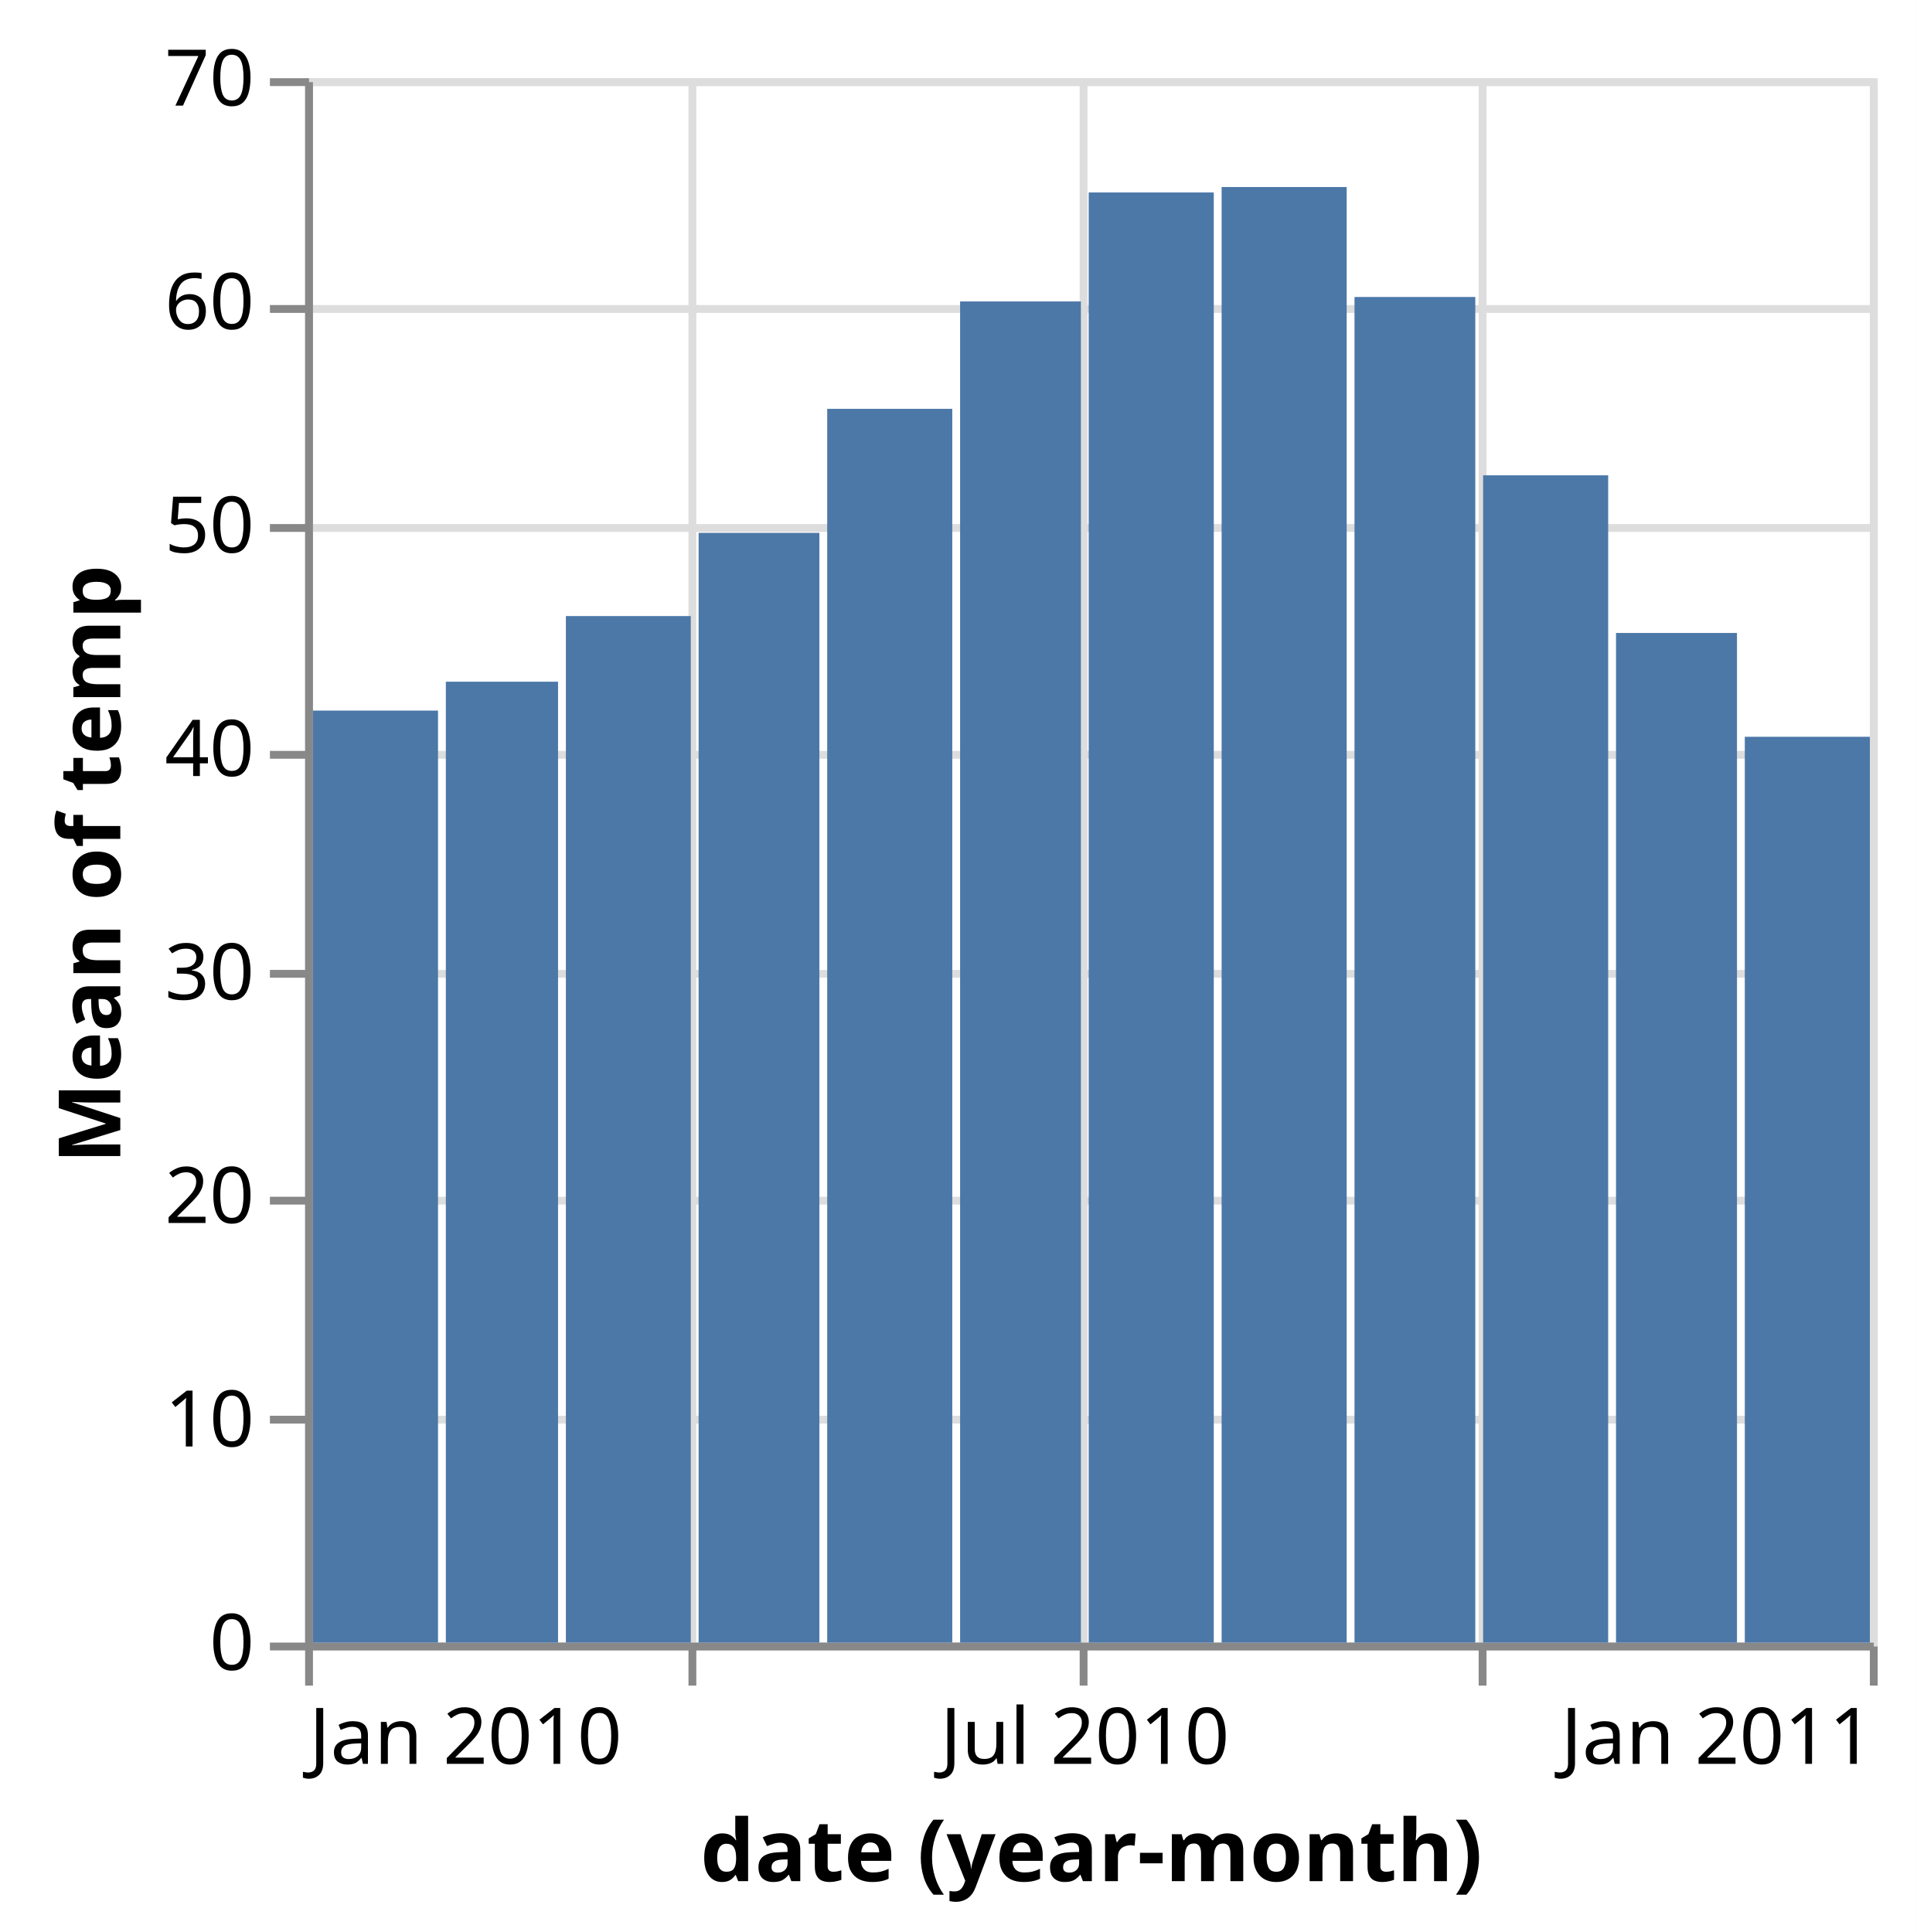
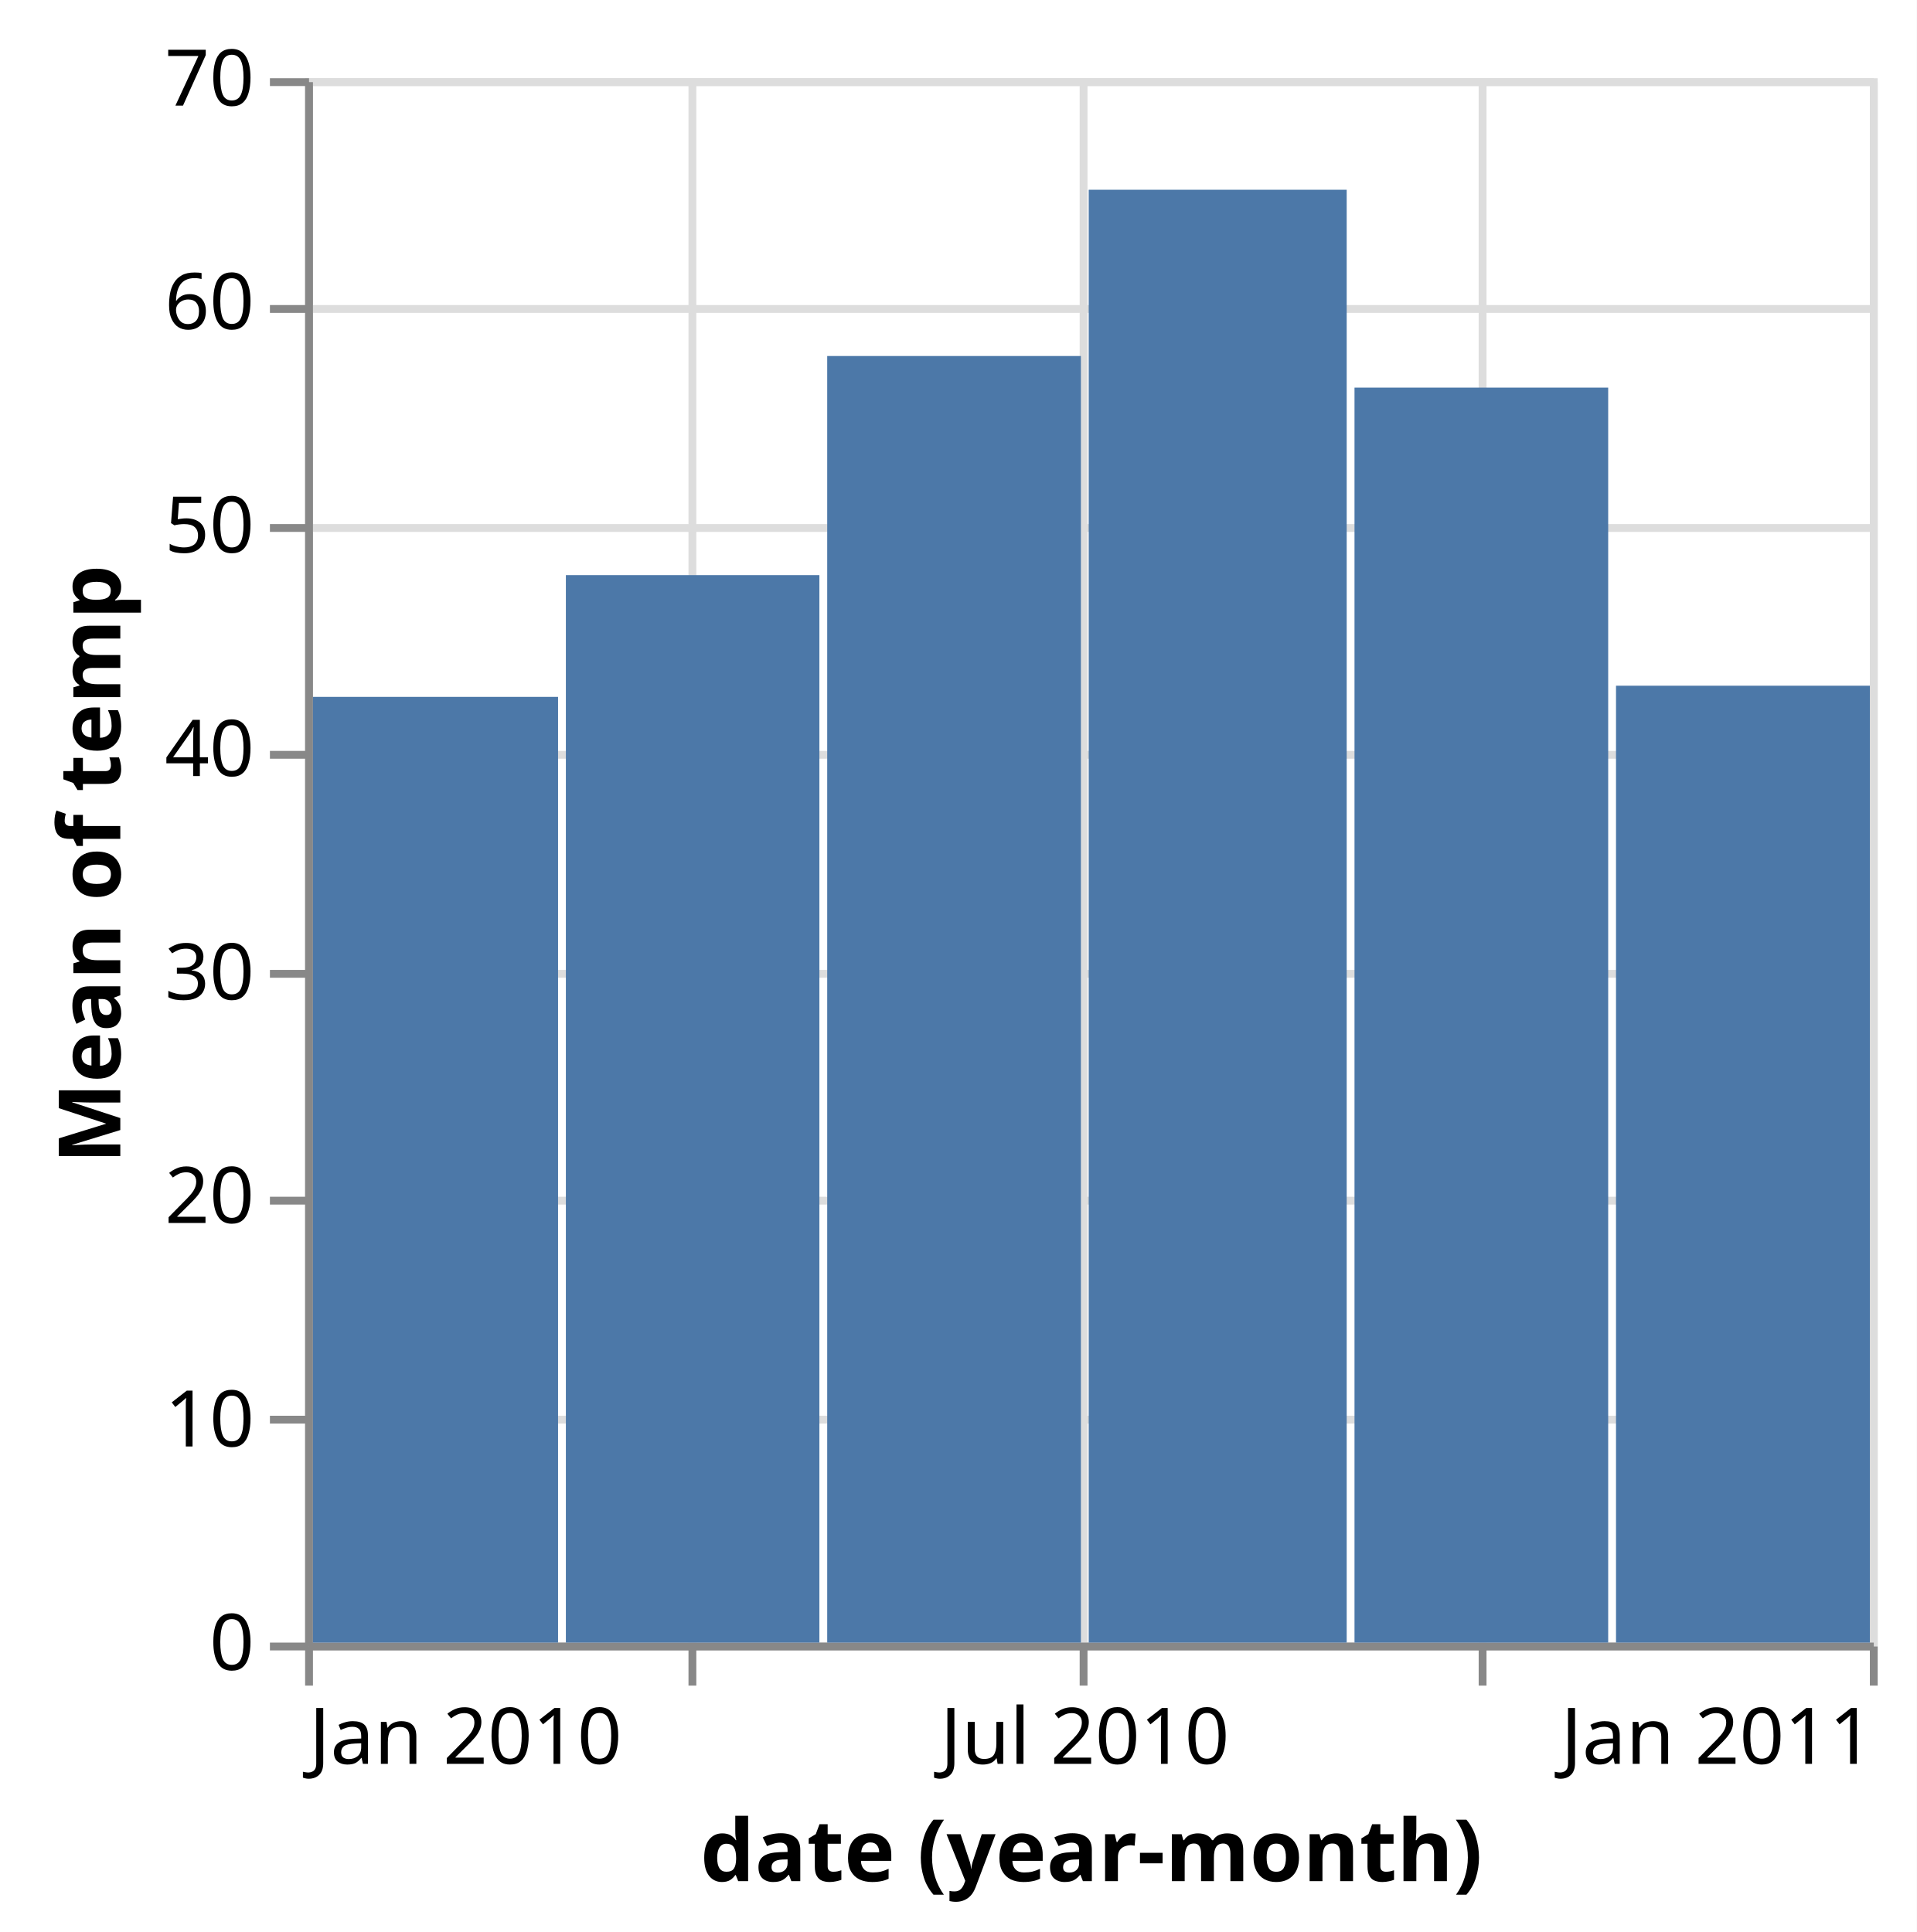
<svg xmlns="http://www.w3.org/2000/svg" class="marks" width="245" height="247" viewBox="0 0 245 247" version="1.1">
  <rect width="245" height="247" style="fill: white;" />
  <g transform="translate(39,10)">
    <g class="mark-group role-frame root">
      <g transform="translate(0,0)">
        <path class="background" d="M0.5,0.5h200v200h-200Z" style="fill: none; stroke: #ddd;" />
        <g>
          <g class="mark-group role-axis">
            <g transform="translate(0.5,200.5)">
              <path class="background" d="M0,0h0v0h0Z" style="pointer-events: none; fill: none;" />
              <g>
                <g class="mark-rule role-axis-grid" style="pointer-events: none;">
                  <line transform="translate(0,-200)" x2="0" y2="200" style="fill: none; stroke: #ddd; stroke-width: 1; opacity: 1;" />
                  <line transform="translate(49,-200)" x2="0" y2="200" style="fill: none; stroke: #ddd; stroke-width: 1; opacity: 1;" />
                  <line transform="translate(99,-200)" x2="0" y2="200" style="fill: none; stroke: #ddd; stroke-width: 1; opacity: 1;" />
                  <line transform="translate(150,-200)" x2="0" y2="200" style="fill: none; stroke: #ddd; stroke-width: 1; opacity: 1;" />
                  <line transform="translate(200,-200)" x2="0" y2="200" style="fill: none; stroke: #ddd; stroke-width: 1; opacity: 1;" />
                </g>
              </g>
            </g>
          </g>
          <g class="mark-group role-axis">
            <g transform="translate(0.5,0.5)">
              <path class="background" d="M0,0h0v0h0Z" style="pointer-events: none; fill: none;" />
              <g>
                <g class="mark-rule role-axis-grid" style="pointer-events: none;">
                  <line transform="translate(0,200)" x2="200" y2="0" style="fill: none; stroke: #ddd; stroke-width: 1; opacity: 1;" />
                  <line transform="translate(0,171)" x2="200" y2="0" style="fill: none; stroke: #ddd; stroke-width: 1; opacity: 1;" />
                  <line transform="translate(0,143)" x2="200" y2="0" style="fill: none; stroke: #ddd; stroke-width: 1; opacity: 1;" />
                  <line transform="translate(0,114)" x2="200" y2="0" style="fill: none; stroke: #ddd; stroke-width: 1; opacity: 1;" />
                  <line transform="translate(0,86)" x2="200" y2="0" style="fill: none; stroke: #ddd; stroke-width: 1; opacity: 1;" />
                  <line transform="translate(0,57)" x2="200" y2="0" style="fill: none; stroke: #ddd; stroke-width: 1; opacity: 1;" />
                  <line transform="translate(0,29)" x2="200" y2="0" style="fill: none; stroke: #ddd; stroke-width: 1; opacity: 1;" />
                  <line transform="translate(0,0)" x2="200" y2="0" style="fill: none; stroke: #ddd; stroke-width: 1; opacity: 1;" />
                </g>
              </g>
            </g>
          </g>
          <g class="mark-group role-axis">
            <g transform="translate(0.5,200.5)">
              <path class="background" d="M0,0h0v0h0Z" style="pointer-events: none; fill: none;" />
              <g>
                <g class="mark-rule role-axis-tick" style="pointer-events: none;">
                  <line transform="translate(0,0)" x2="0" y2="5" style="fill: none; stroke: #888; stroke-width: 1; opacity: 1;" />
                  <line transform="translate(49,0)" x2="0" y2="5" style="fill: none; stroke: #888; stroke-width: 1; opacity: 1;" />
                  <line transform="translate(99,0)" x2="0" y2="5" style="fill: none; stroke: #888; stroke-width: 1; opacity: 1;" />
                  <line transform="translate(150,0)" x2="0" y2="5" style="fill: none; stroke: #888; stroke-width: 1; opacity: 1;" />
                  <line transform="translate(200,0)" x2="0" y2="5" style="fill: none; stroke: #888; stroke-width: 1; opacity: 1;" />
                </g>
                <g class="mark-text role-axis-label" style="pointer-events: none;">
                  <text text-anchor="start" transform="translate(0,15)" style="font-family: sans-serif; font-size: 10px; fill: #000; opacity: 1;">Jan 2010</text>
                  <text text-anchor="middle" transform="translate(49.29224,15)" style="font-family: sans-serif; font-size: 10px; fill: #000; opacity: 0;">Apr 2010</text>
                  <text text-anchor="middle" transform="translate(99.15525,15)" style="font-family: sans-serif; font-size: 10px; fill: #000; opacity: 1;">Jul 2010</text>
                  <text text-anchor="middle" transform="translate(149.5662,15)" style="font-family: sans-serif; font-size: 10px; fill: #000; opacity: 0;">Oct 2010</text>
                  <text text-anchor="end" transform="translate(200,15)" style="font-family: sans-serif; font-size: 10px; fill: #000; opacity: 1;">Jan 2011</text>
                </g>
                <g class="mark-rule role-axis-domain" style="pointer-events: none;">
                  <line transform="translate(0,0)" x2="200" y2="0" style="fill: none; stroke: #888; stroke-width: 1; opacity: 1;" />
                </g>
                <g class="mark-text role-axis-title" style="pointer-events: none;">
                  <text text-anchor="middle" transform="translate(100,30)" style="font-family: sans-serif; font-size: 11px; font-weight: bold; fill: #000; opacity: 1;">date (year-month)</text>
                </g>
              </g>
            </g>
          </g>
          <g class="mark-group role-axis">
            <g transform="translate(0.5,0.5)">
              <path class="background" d="M0,0h0v0h0Z" style="pointer-events: none; fill: none;" />
              <g>
                <g class="mark-rule role-axis-tick" style="pointer-events: none;">
                  <line transform="translate(0,200)" x2="-5" y2="0" style="fill: none; stroke: #888; stroke-width: 1; opacity: 1;" />
                  <line transform="translate(0,171)" x2="-5" y2="0" style="fill: none; stroke: #888; stroke-width: 1; opacity: 1;" />
                  <line transform="translate(0,143)" x2="-5" y2="0" style="fill: none; stroke: #888; stroke-width: 1; opacity: 1;" />
                  <line transform="translate(0,114)" x2="-5" y2="0" style="fill: none; stroke: #888; stroke-width: 1; opacity: 1;" />
                  <line transform="translate(0,86)" x2="-5" y2="0" style="fill: none; stroke: #888; stroke-width: 1; opacity: 1;" />
                  <line transform="translate(0,57)" x2="-5" y2="0" style="fill: none; stroke: #888; stroke-width: 1; opacity: 1;" />
                  <line transform="translate(0,29)" x2="-5" y2="0" style="fill: none; stroke: #888; stroke-width: 1; opacity: 1;" />
                  <line transform="translate(0,0)" x2="-5" y2="0" style="fill: none; stroke: #888; stroke-width: 1; opacity: 1;" />
                </g>
                <g class="mark-text role-axis-label" style="pointer-events: none;">
                  <text text-anchor="end" transform="translate(-7,203)" style="font-family: sans-serif; font-size: 10px; fill: #000; opacity: 1;">0</text>
                  <text text-anchor="end" transform="translate(-7,174.4286)" style="font-family: sans-serif; font-size: 10px; fill: #000; opacity: 1;">10</text>
                  <text text-anchor="end" transform="translate(-7,145.8571)" style="font-family: sans-serif; font-size: 10px; fill: #000; opacity: 1;">20</text>
                  <text text-anchor="end" transform="translate(-7,117.2857)" style="font-family: sans-serif; font-size: 10px; fill: #000; opacity: 1;">30</text>
                  <text text-anchor="end" transform="translate(-7,88.71429)" style="font-family: sans-serif; font-size: 10px; fill: #000; opacity: 1;">40</text>
                  <text text-anchor="end" transform="translate(-7,60.14286)" style="font-family: sans-serif; font-size: 10px; fill: #000; opacity: 1;">50</text>
                  <text text-anchor="end" transform="translate(-7,31.57143)" style="font-family: sans-serif; font-size: 10px; fill: #000; opacity: 1;">60</text>
                  <text text-anchor="end" transform="translate(-7,3)" style="font-family: sans-serif; font-size: 10px; fill: #000; opacity: 1;">70</text>
                </g>
                <g class="mark-rule role-axis-domain" style="pointer-events: none;">
                  <line transform="translate(0,200)" x2="0" y2="-200" style="fill: none; stroke: #888; stroke-width: 1; opacity: 1;" />
                </g>
                <g class="mark-text role-axis-title" style="pointer-events: none;">
                  <text text-anchor="middle" transform="translate(-22.12305,100) rotate(-90) translate(0,-2)" style="font-family: sans-serif; font-size: 11px; font-weight: bold; fill: #000; opacity: 1;">Mean of temp</text>
                </g>
              </g>
            </g>
          </g>
          <g class="mark-rect role-mark marks">
-             <path d="M1,80.846h15.986v119.154h-15.986Z" style="fill: #4c78a8;" />
-             <path d="M17.986,77.154h14.342v122.846h-14.342Z" style="fill: #4c78a8;" />
-             <path d="M33.329,68.763h15.963v131.237h-15.963Z" style="fill: #4c78a8;" />
-             <path d="M50.292,58.126h15.438v141.874h-15.438Z" style="fill: #4c78a8;" />
-             <path d="M66.731,42.268h15.986v157.732h-15.986Z" style="fill: #4c78a8;" />
-             <path d="M83.717,28.538h15.438v171.462h-15.438Z" style="fill: #4c78a8;" />
-             <path d="M100.155,14.607h15.986v185.393h-15.986Z" style="fill: #4c78a8;" />
-             <path d="M117.142,13.911h15.986v186.089h-15.986Z" style="fill: #4c78a8;" />
-             <path d="M134.128,27.968h15.438v172.032h-15.438Z" style="fill: #4c78a8;" />
-             <path d="M150.566,50.767h15.986v149.233h-15.986Z" style="fill: #4c78a8;" />
-             <path d="M167.553,70.922h15.461v129.078h-15.461Z" style="fill: #4c78a8;" />
-             <path d="M184.014,84.195h15.986v115.805h-15.986Z" style="fill: #4c78a8;" />
+             <path d="M1,79.094h31.329v120.906h-31.329Z" style="fill: #4c78a8;" />
+             <path d="M33.329,63.528h32.402v136.472h-32.402Z" style="fill: #4c78a8;" />
+             <path d="M66.731,35.515h32.425v164.485h-32.425Z" style="fill: #4c78a8;" />
+             <path d="M100.155,14.259h32.973v185.741h-32.973Z" style="fill: #4c78a8;" />
+             <path d="M134.128,39.554h32.425v160.446h-32.425Z" style="fill: #4c78a8;" />
+             <path d="M167.553,77.667h32.447v122.333h-32.447Z" style="fill: #4c78a8;" />
          </g>
        </g>
      </g>
    </g>
  </g>
</svg>
